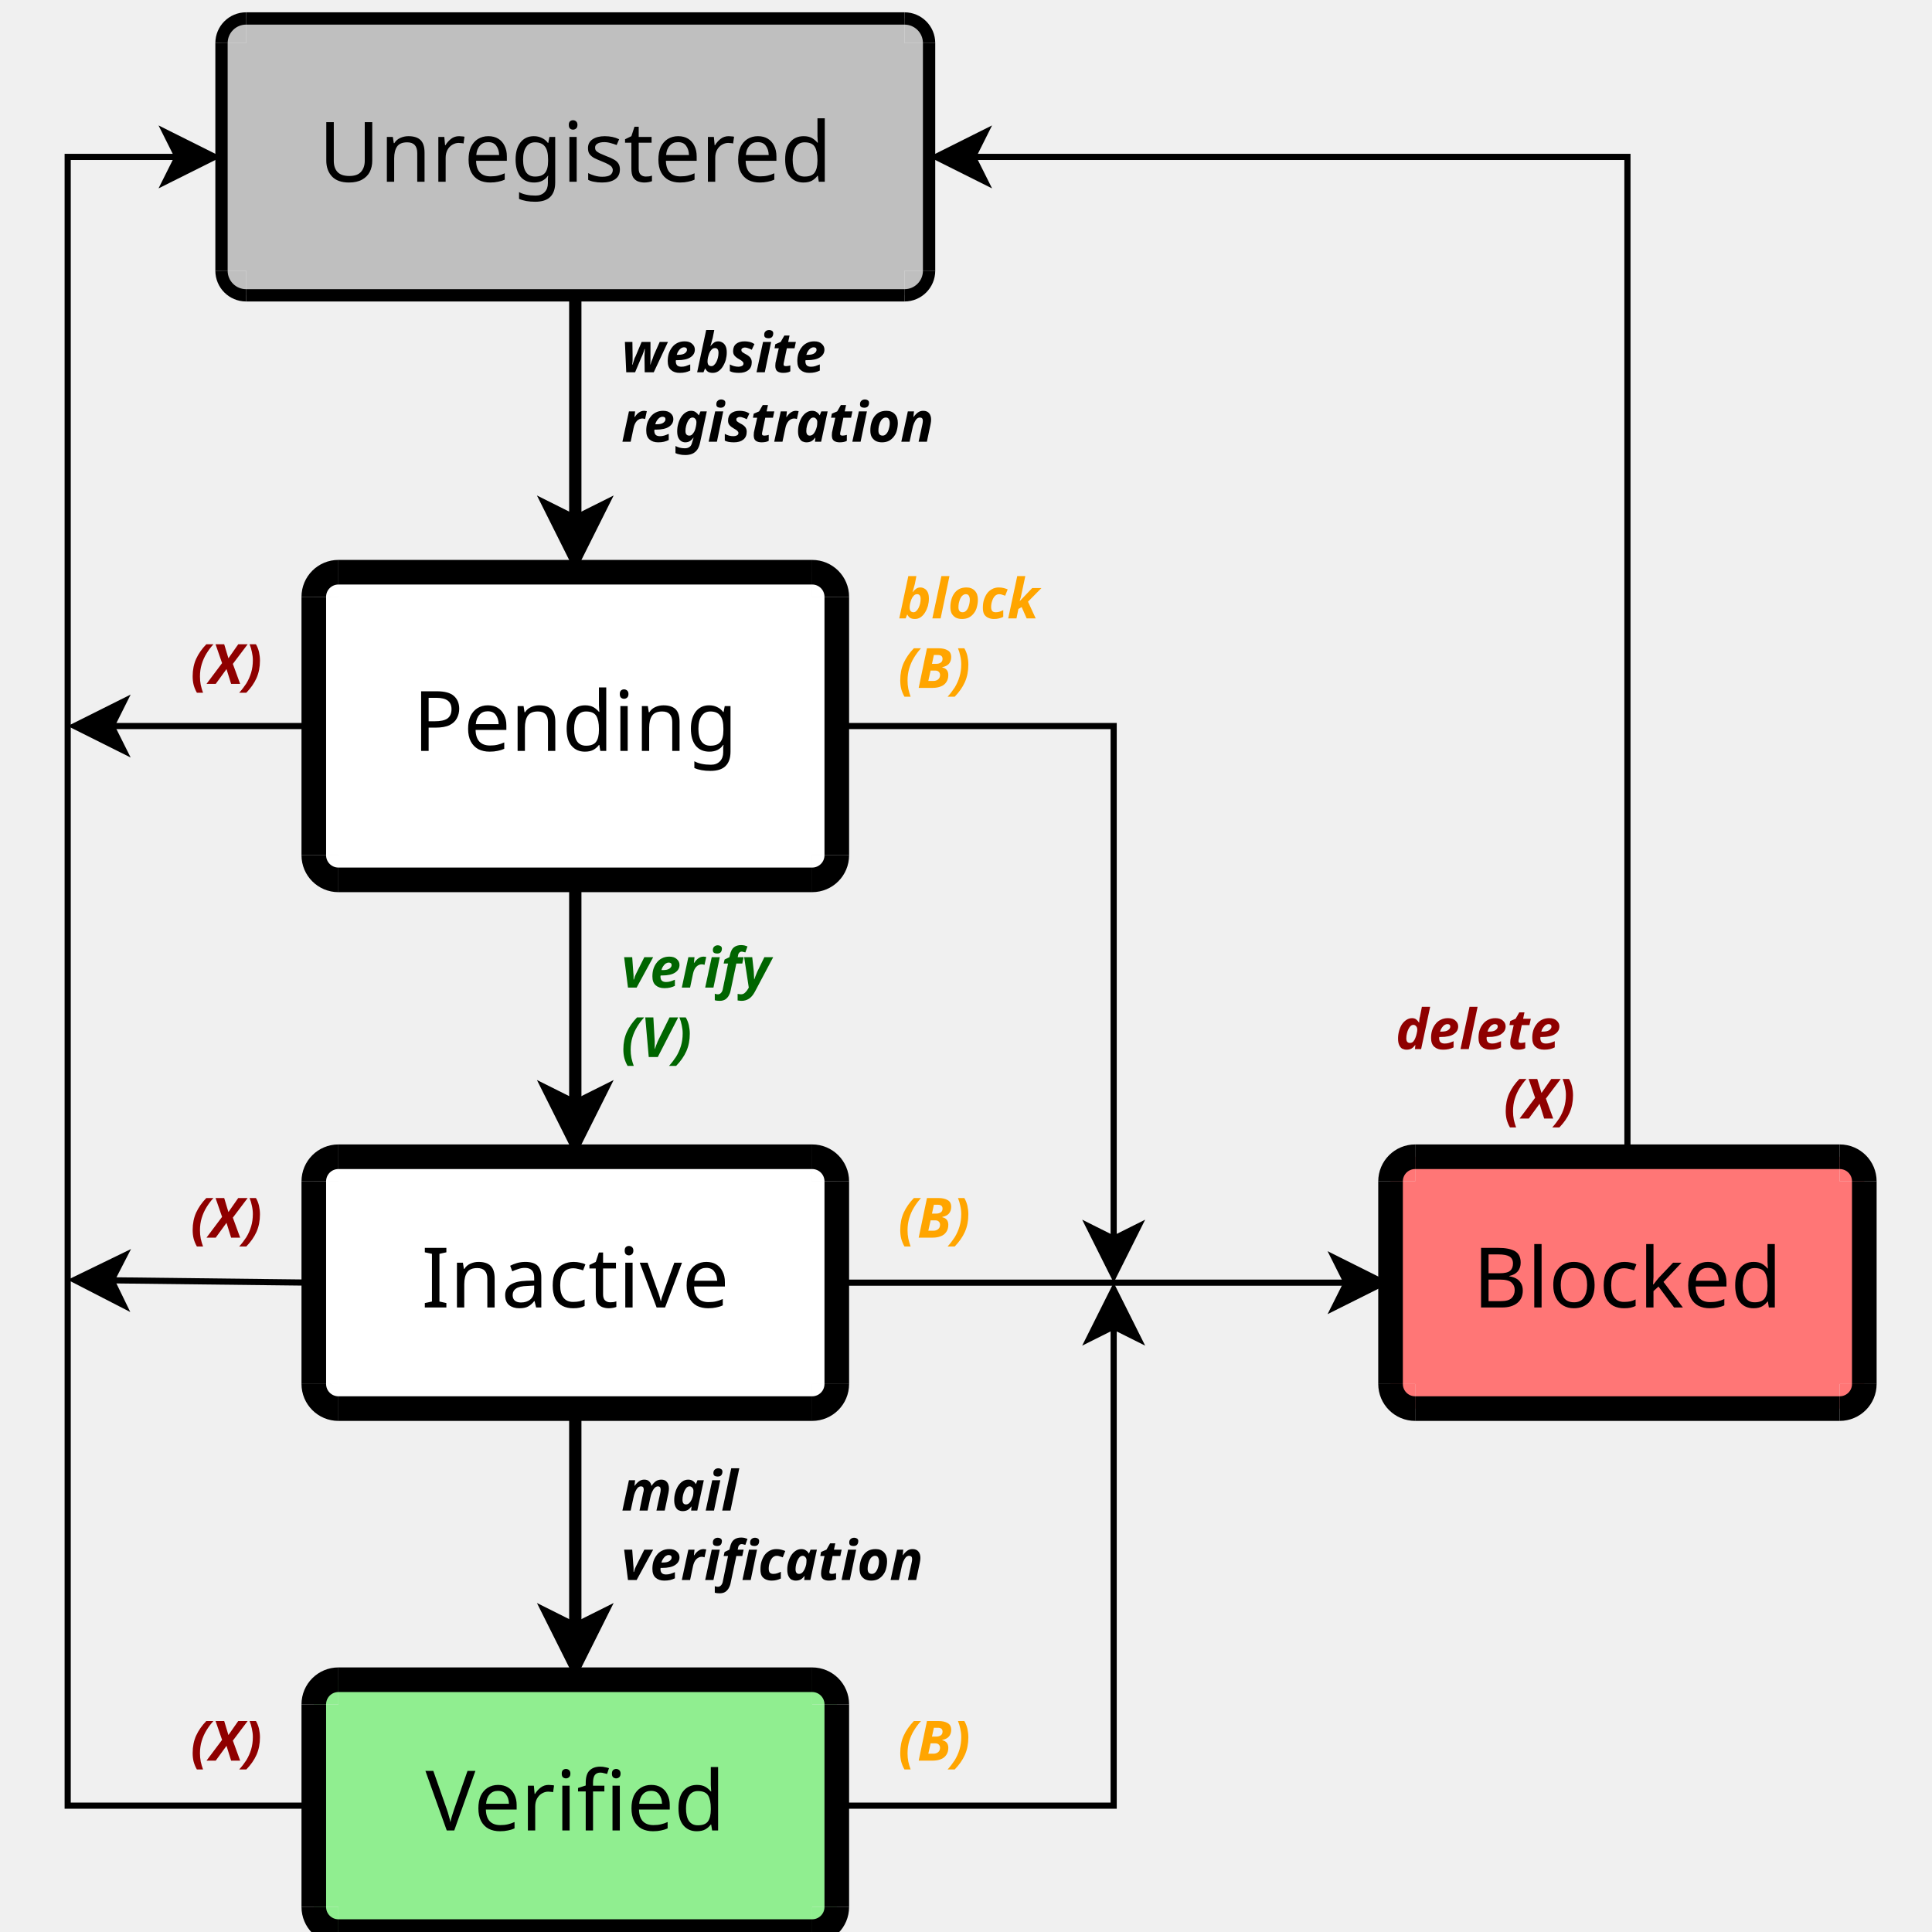
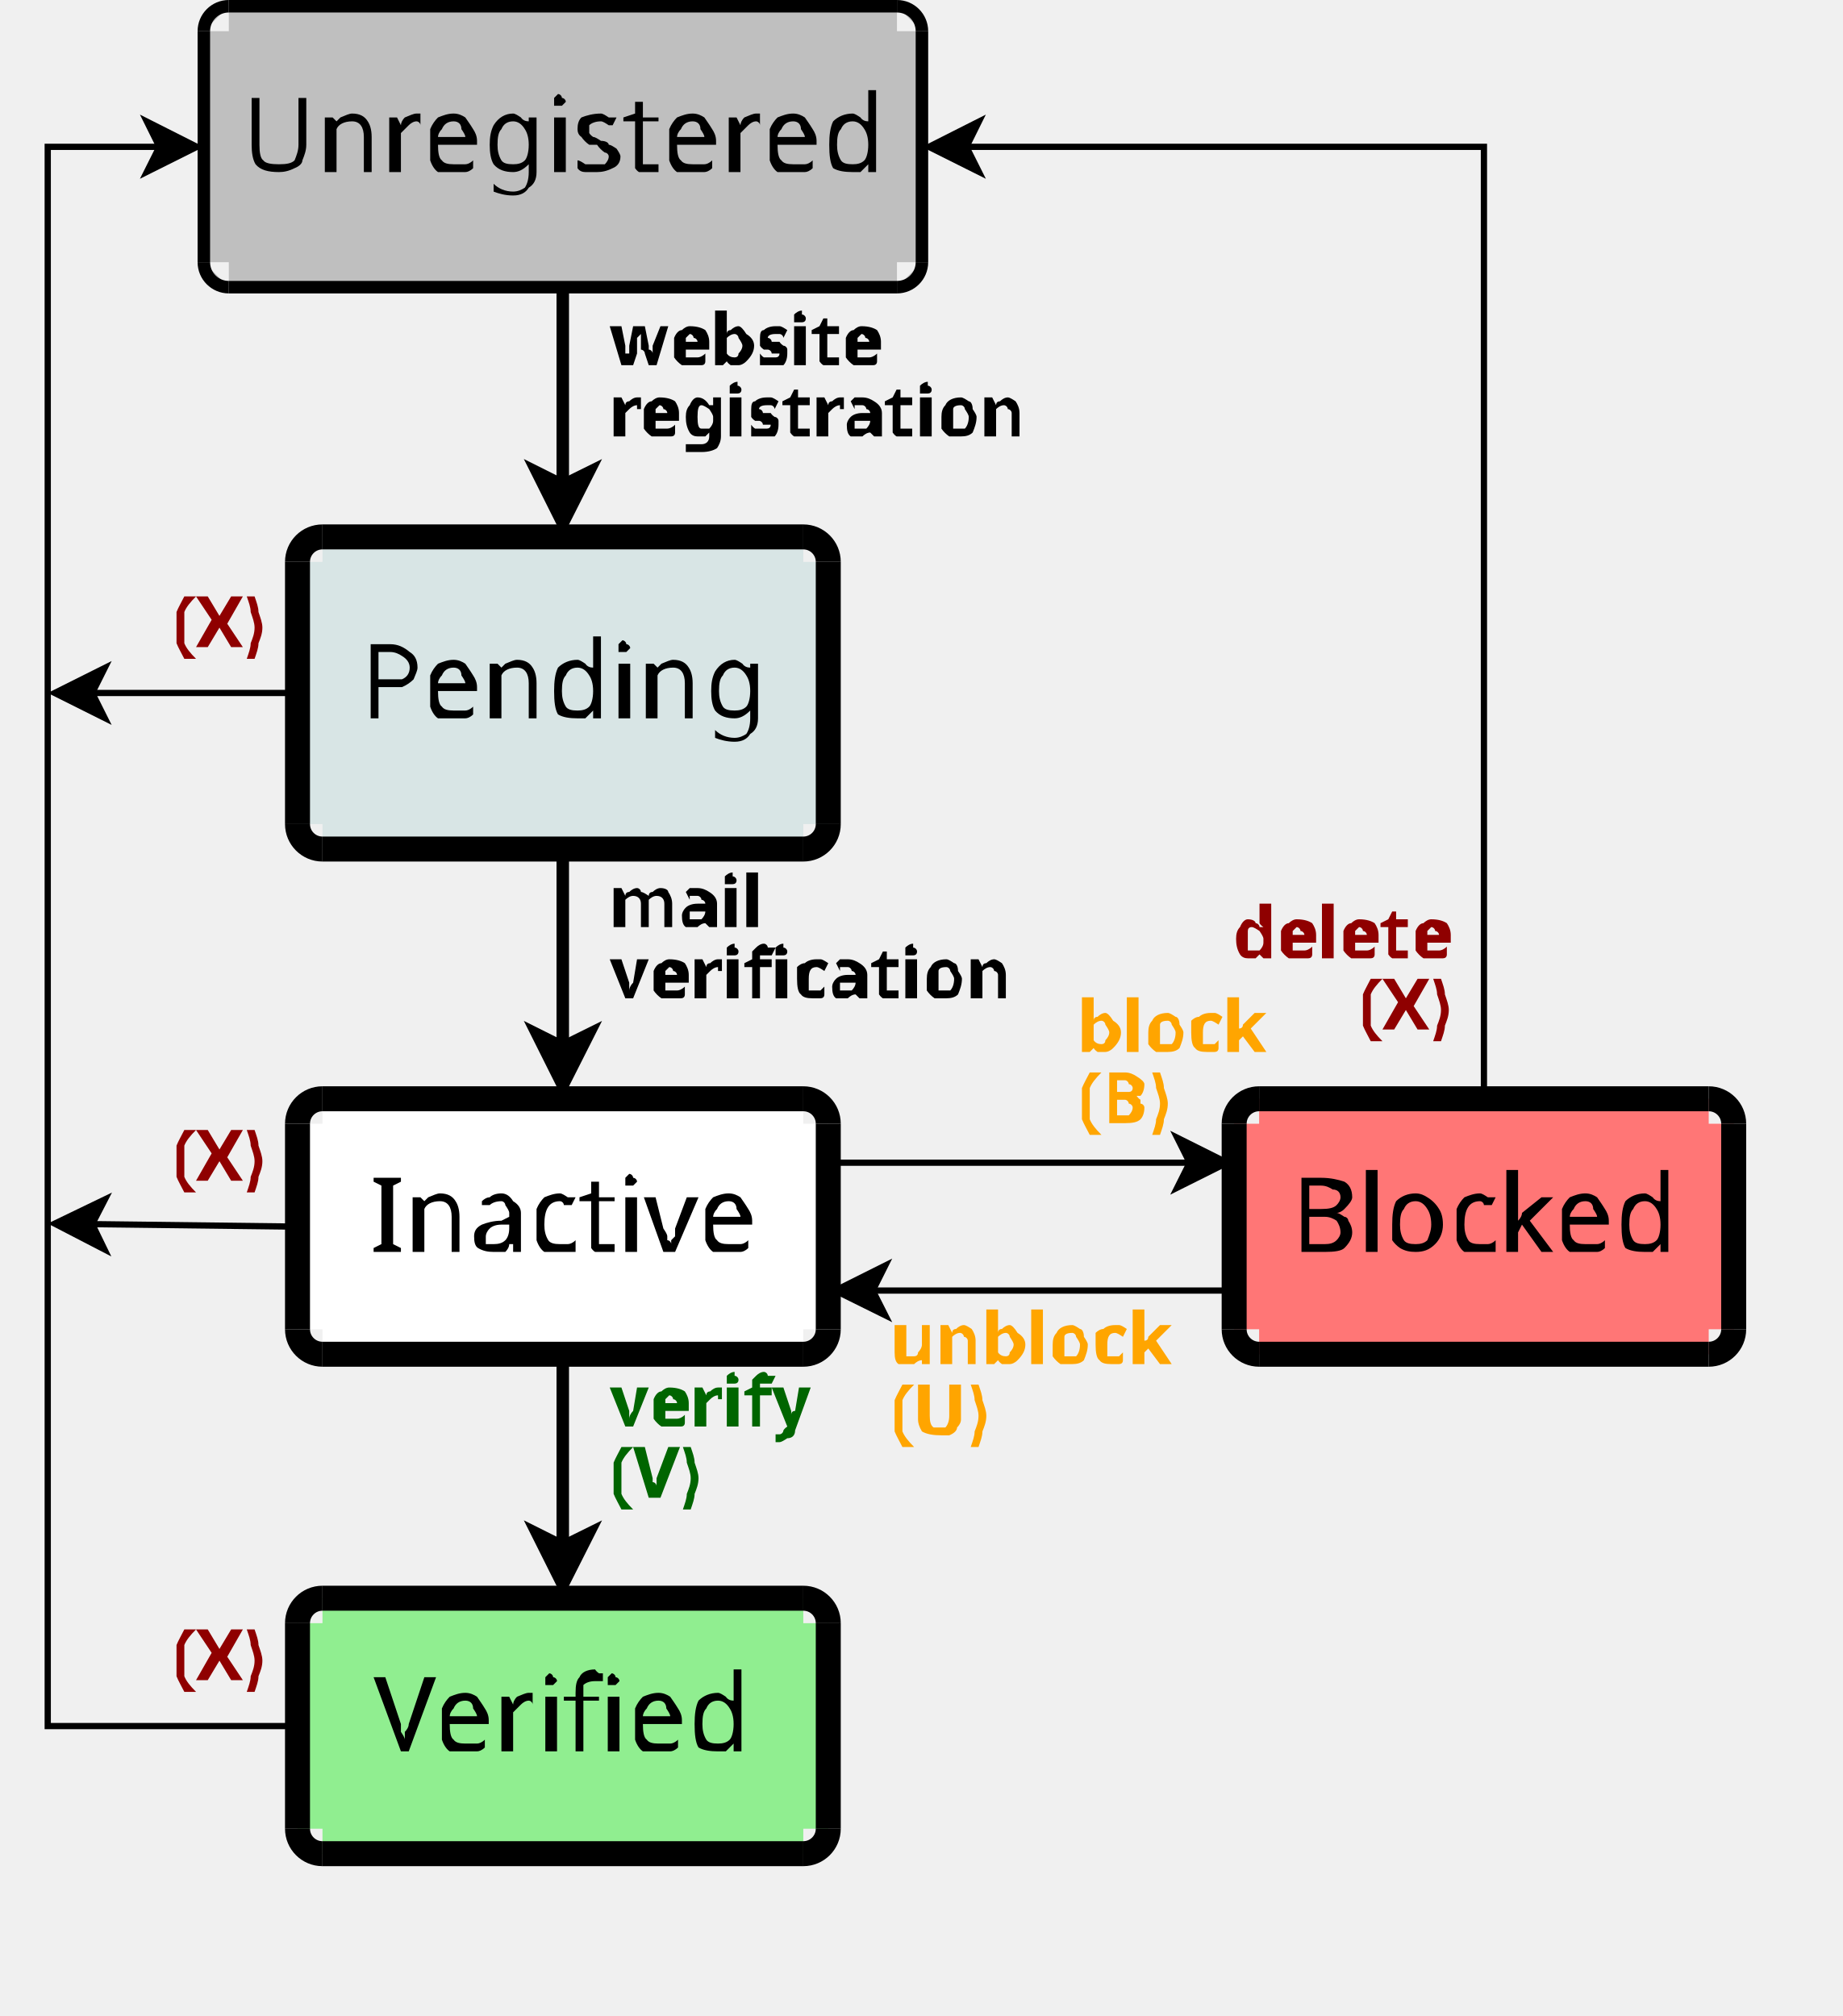
- <svg xmlns="http://www.w3.org/2000/svg" width="8cm" height="8cm" viewBox="4 11 148 157">
-   <g>
-     <rect style="fill: #ffffff" x="27" y="105" width="38.5" height="20.467" />
-     <path style="fill: #ffffff" d="M 27,105 A 2,2 0 0 0 25,107 L 27,107 z" />
-     <path style="fill: #ffffff" d="M 67.5,107 A 2,2 0 0 0 65.5,105 L 65.5,107 z" />
-     <rect style="fill: #ffffff" x="25" y="107" width="42.5" height="16.467" />
-     <path style="fill: #ffffff" d="M 25,123.467 A 2,2 0 0 0 27,125.467 L 27,123.467 z" />
-     <path style="fill: #ffffff" d="M 65.5,125.467 A 2,2 0 0 0 67.5,123.467 L 65.5,123.467 z" />
-     <line style="fill: none; fill-opacity:0; stroke-width: 2; stroke: #000000" x1="27" y1="105" x2="65.5" y2="105" />
-     <line style="fill: none; fill-opacity:0; stroke-width: 2; stroke: #000000" x1="27" y1="125.467" x2="65.5" y2="125.467" />
-     <path style="fill: none; fill-opacity:0; stroke-width: 2; stroke: #000000" d="M 27,105 A 2,2 0 0 0 25,107" />
-     <path style="fill: none; fill-opacity:0; stroke-width: 2; stroke: #000000" d="M 67.5,107 A 2,2 0 0 0 65.5,105" />
-     <line style="fill: none; fill-opacity:0; stroke-width: 2; stroke: #000000" x1="25" y1="107" x2="25" y2="123.467" />
-     <line style="fill: none; fill-opacity:0; stroke-width: 2; stroke: #000000" x1="67.5" y1="107" x2="67.5" y2="123.467" />
-     <path style="fill: none; fill-opacity:0; stroke-width: 2; stroke: #000000" d="M 25,123.467 A 2,2 0 0 0 27,125.467" />
-     <path style="fill: none; fill-opacity:0; stroke-width: 2; stroke: #000000" d="M 65.5,125.467 A 2,2 0 0 0 67.5,123.467" />
-     <text font-size="6.773" style="fill: #000000;text-anchor:middle;font-family:sans-serif;font-style:normal;font-weight:normal" x="46.25" y="117.25">
-       <tspan x="46.25" y="117.25">Inactive</tspan>
-     </text>
-   </g>
-   <g>
-     <rect style="fill: #ffffff" x="27" y="57.5" width="38.5" height="25" />
-     <path style="fill: #ffffff" d="M 27,57.5 A 2,2 0 0 0 25,59.5 L 27,59.5 z" />
-     <path style="fill: #ffffff" d="M 67.5,59.5 A 2,2 0 0 0 65.5,57.5 L 65.5,59.5 z" />
-     <rect style="fill: #ffffff" x="25" y="59.5" width="42.5" height="21" />
-     <path style="fill: #ffffff" d="M 25,80.5 A 2,2 0 0 0 27,82.5 L 27,80.5 z" />
-     <path style="fill: #ffffff" d="M 65.5,82.5 A 2,2 0 0 0 67.5,80.5 L 65.5,80.5 z" />
-     <line style="fill: none; fill-opacity:0; stroke-width: 2; stroke: #000000" x1="27" y1="57.5" x2="65.5" y2="57.5" />
-     <line style="fill: none; fill-opacity:0; stroke-width: 2; stroke: #000000" x1="27" y1="82.5" x2="65.5" y2="82.5" />
-     <path style="fill: none; fill-opacity:0; stroke-width: 2; stroke: #000000" d="M 27,57.5 A 2,2 0 0 0 25,59.5" />
-     <path style="fill: none; fill-opacity:0; stroke-width: 2; stroke: #000000" d="M 67.5,59.5 A 2,2 0 0 0 65.5,57.5" />
-     <line style="fill: none; fill-opacity:0; stroke-width: 2; stroke: #000000" x1="25" y1="59.5" x2="25" y2="80.5" />
-     <line style="fill: none; fill-opacity:0; stroke-width: 2; stroke: #000000" x1="67.5" y1="59.5" x2="67.5" y2="80.5" />
-     <path style="fill: none; fill-opacity:0; stroke-width: 2; stroke: #000000" d="M 25,80.5 A 2,2 0 0 0 27,82.5" />
-     <path style="fill: none; fill-opacity:0; stroke-width: 2; stroke: #000000" d="M 65.5,82.5 A 2,2 0 0 0 67.5,80.5" />
-     <text font-size="6.773" style="fill: #000000;text-anchor:middle;font-family:sans-serif;font-style:normal;font-weight:normal" x="46.25" y="72.017">
-       <tspan x="46.25" y="72.017">Pending</tspan>
-     </text>
-   </g>
-   <g>
-     <rect style="fill: #90ee90" x="27" y="147.5" width="38.5" height="20.467" />
-     <path style="fill: #90ee90" d="M 27,147.5 A 2,2 0 0 0 25,149.5 L 27,149.5 z" />
-     <path style="fill: #90ee90" d="M 67.5,149.5 A 2,2 0 0 0 65.5,147.5 L 65.5,149.5 z" />
-     <rect style="fill: #90ee90" x="25" y="149.5" width="42.5" height="16.467" />
-     <path style="fill: #90ee90" d="M 25,165.967 A 2,2 0 0 0 27,167.967 L 27,165.967 z" />
-     <path style="fill: #90ee90" d="M 65.5,167.967 A 2,2 0 0 0 67.5,165.967 L 65.5,165.967 z" />
-     <line style="fill: none; fill-opacity:0; stroke-width: 2; stroke: #000000" x1="27" y1="147.5" x2="65.5" y2="147.5" />
-     <line style="fill: none; fill-opacity:0; stroke-width: 2; stroke: #000000" x1="27" y1="167.967" x2="65.5" y2="167.967" />
-     <path style="fill: none; fill-opacity:0; stroke-width: 2; stroke: #000000" d="M 27,147.5 A 2,2 0 0 0 25,149.5" />
-     <path style="fill: none; fill-opacity:0; stroke-width: 2; stroke: #000000" d="M 67.5,149.5 A 2,2 0 0 0 65.5,147.5" />
-     <line style="fill: none; fill-opacity:0; stroke-width: 2; stroke: #000000" x1="25" y1="149.5" x2="25" y2="165.967" />
-     <line style="fill: none; fill-opacity:0; stroke-width: 2; stroke: #000000" x1="67.5" y1="149.5" x2="67.5" y2="165.967" />
-     <path style="fill: none; fill-opacity:0; stroke-width: 2; stroke: #000000" d="M 25,165.967 A 2,2 0 0 0 27,167.967" />
-     <path style="fill: none; fill-opacity:0; stroke-width: 2; stroke: #000000" d="M 65.5,167.967 A 2,2 0 0 0 67.5,165.967" />
-     <text font-size="6.773" style="fill: #000000;text-anchor:middle;font-family:sans-serif;font-style:normal;font-weight:normal" x="46.25" y="159.75">
-       <tspan x="46.25" y="159.75">Verified</tspan>
-     </text>
-   </g>
-   <g>
-     <rect style="fill: #ff7676" x="114.5" y="105" width="34.5" height="20.467" />
-     <path style="fill: #ff7676" d="M 114.5,105 A 2,2 0 0 0 112.5,107 L 114.5,107 z" />
-     <path style="fill: #ff7676" d="M 151,107 A 2,2 0 0 0 149,105 L 149,107 z" />
-     <rect style="fill: #ff7676" x="112.5" y="107" width="38.5" height="16.467" />
-     <path style="fill: #ff7676" d="M 112.5,123.467 A 2,2 0 0 0 114.5,125.467 L 114.5,123.467 z" />
-     <path style="fill: #ff7676" d="M 149,125.467 A 2,2 0 0 0 151,123.467 L 149,123.467 z" />
-     <line style="fill: none; fill-opacity:0; stroke-width: 2; stroke: #000000" x1="114.5" y1="105" x2="149" y2="105" />
-     <line style="fill: none; fill-opacity:0; stroke-width: 2; stroke: #000000" x1="114.5" y1="125.467" x2="149" y2="125.467" />
-     <path style="fill: none; fill-opacity:0; stroke-width: 2; stroke: #000000" d="M 114.5,105 A 2,2 0 0 0 112.5,107" />
-     <path style="fill: none; fill-opacity:0; stroke-width: 2; stroke: #000000" d="M 151,107 A 2,2 0 0 0 149,105" />
-     <line style="fill: none; fill-opacity:0; stroke-width: 2; stroke: #000000" x1="112.5" y1="107" x2="112.5" y2="123.467" />
-     <line style="fill: none; fill-opacity:0; stroke-width: 2; stroke: #000000" x1="151" y1="107" x2="151" y2="123.467" />
-     <path style="fill: none; fill-opacity:0; stroke-width: 2; stroke: #000000" d="M 112.5,123.467 A 2,2 0 0 0 114.5,125.467" />
-     <path style="fill: none; fill-opacity:0; stroke-width: 2; stroke: #000000" d="M 149,125.467 A 2,2 0 0 0 151,123.467" />
-     <text font-size="6.773" style="fill: #000000;text-anchor:middle;font-family:sans-serif;font-style:normal;font-weight:normal" x="131.75" y="117.25">
-       <tspan x="131.75" y="117.25">Blocked</tspan>
-     </text>
-   </g>
-   <g>
-     <line style="fill: none; fill-opacity:0; stroke-width: 1; stroke: #000000" x1="46.25" y1="82.5" x2="46.25" y2="100.882" />
-     <polygon style="fill: #000000" points="46.25,103.882 44.25,99.882 46.25,100.882 48.25,99.882 " />
-     <polygon style="fill: none; fill-opacity:0; stroke-width: 1; stroke: #000000" points="46.25,103.882 44.25,99.882 46.25,100.882 48.25,99.882 " />
-   </g>
-   <g>
-     <line style="fill: none; fill-opacity:0; stroke-width: 1; stroke: #000000" x1="46.25" y1="125.467" x2="46.25" y2="143.382" />
-     <polygon style="fill: #000000" points="46.25,146.382 44.25,142.382 46.25,143.382 48.25,142.382 " />
-     <polygon style="fill: none; fill-opacity:0; stroke-width: 1; stroke: #000000" points="46.25,146.382 44.25,142.382 46.25,143.382 48.25,142.382 " />
-   </g>
-   <g>
-     <rect style="fill: #bfbfbf" x="19.5" y="12.5" width="53.5" height="22.5" />
-     <path style="fill: #bfbfbf" d="M 19.5,12.5 A 2,2 0 0 0 17.5,14.5 L 19.5,14.5 z" />
-     <path style="fill: #bfbfbf" d="M 75,14.5 A 2,2 0 0 0 73,12.5 L 73,14.5 z" />
-     <rect style="fill: #bfbfbf" x="17.5" y="14.5" width="57.5" height="18.5" />
-     <path style="fill: #bfbfbf" d="M 17.5,33 A 2,2 0 0 0 19.5,35 L 19.5,33 z" />
-     <path style="fill: #bfbfbf" d="M 73,35 A 2,2 0 0 0 75,33 L 73,33 z" />
-     <line style="fill: none; fill-opacity:0; stroke-width: 1; stroke: #000000" x1="19.5" y1="12.5" x2="73" y2="12.5" />
-     <line style="fill: none; fill-opacity:0; stroke-width: 1; stroke: #000000" x1="19.5" y1="35" x2="73" y2="35" />
-     <path style="fill: none; fill-opacity:0; stroke-width: 1; stroke: #000000" d="M 19.5,12.5 A 2,2 0 0 0 17.5,14.5" />
-     <path style="fill: none; fill-opacity:0; stroke-width: 1; stroke: #000000" d="M 75,14.5 A 2,2 0 0 0 73,12.5" />
-     <line style="fill: none; fill-opacity:0; stroke-width: 1; stroke: #000000" x1="17.5" y1="14.5" x2="17.5" y2="33" />
-     <line style="fill: none; fill-opacity:0; stroke-width: 1; stroke: #000000" x1="75" y1="14.5" x2="75" y2="33" />
-     <path style="fill: none; fill-opacity:0; stroke-width: 1; stroke: #000000" d="M 17.5,33 A 2,2 0 0 0 19.5,35" />
-     <path style="fill: none; fill-opacity:0; stroke-width: 1; stroke: #000000" d="M 73,35 A 2,2 0 0 0 75,33" />
-     <text font-size="6.773" style="fill: #000000;text-anchor:middle;font-family:sans-serif;font-style:normal;font-weight:normal" x="46.25" y="25.767">
-       <tspan x="46.25" y="25.767">Unregistered</tspan>
-     </text>
-   </g>
-   <g>
-     <line style="fill: none; fill-opacity:0; stroke-width: 1; stroke: #000000" x1="46.25" y1="35" x2="46.25" y2="53.382" />
-     <polygon style="fill: #000000" points="46.25,56.382 44.25,52.382 46.25,53.382 48.25,52.382 " />
-     <polygon style="fill: none; fill-opacity:0; stroke-width: 1; stroke: #000000" points="46.25,56.382 44.25,52.382 46.25,53.382 48.25,52.382 " />
-   </g>
-   <g>
-     <polyline style="fill: none; fill-opacity:0; stroke-width: 0.5; stroke: #000000" points="67.5,70 90,70 90,111.674 " />
-     <polygon style="fill: #000000" points="90,114.674 88,110.674 90,111.674 92,110.674 " />
-     <polygon style="fill: none; fill-opacity:0; stroke-width: 0.5; stroke: #000000" points="90,114.674 88,110.674 90,111.674 92,110.674 " />
-   </g>
-   <g>
-     <polyline style="fill: none; fill-opacity:0; stroke-width: 0.5; stroke: #000000" points="67.5,157.733 90,157.733 90,118.792 " />
-     <polygon style="fill: #000000" points="90,115.792 92,119.792 90,118.792 88,119.792 " />
-     <polygon style="fill: none; fill-opacity:0; stroke-width: 0.5; stroke: #000000" points="90,115.792 92,119.792 90,118.792 88,119.792 " />
-   </g>
-   <g>
-     <line style="fill: none; fill-opacity:0; stroke-width: 0.5; stroke: #000000" x1="67.5" y1="115.233" x2="108.941" y2="115.233" />
-     <polygon style="fill: #000000" points="111.941,115.233 107.941,117.233 108.941,115.233 107.941,113.233 " />
-     <polygon style="fill: none; fill-opacity:0; stroke-width: 0.5; stroke: #000000" points="111.941,115.233 107.941,117.233 108.941,115.233 107.941,113.233 " />
-   </g>
-   <g>
-     <polyline style="fill: none; fill-opacity:0; stroke-width: 0.5; stroke: #000000" points="25,157.733 5,157.733 5,23.75 13.941,23.75 " />
-     <polygon style="fill: #000000" points="16.941,23.75 12.941,25.75 13.941,23.75 12.941,21.75 " />
-     <polygon style="fill: none; fill-opacity:0; stroke-width: 0.5; stroke: #000000" points="16.941,23.75 12.941,25.75 13.941,23.75 12.941,21.75 " />
-   </g>
-   <g>
-     <line style="fill: none; fill-opacity:0; stroke-width: 0.5; stroke: #000000" x1="25" y1="115.233" x2="8.559" y2="115.042" />
-     <polygon style="fill: #000000" points="5.559,115.007 9.582,113.053 8.559,115.042 9.535,117.053 " />
-     <polygon style="fill: none; fill-opacity:0; stroke-width: 0.5; stroke: #000000" points="5.559,115.007 9.582,113.053 8.559,115.042 9.535,117.053 " />
-   </g>
-   <g>
-     <line style="fill: none; fill-opacity:0; stroke-width: 0.5; stroke: #000000" x1="25" y1="70" x2="8.559" y2="70" />
-     <polygon style="fill: #000000" points="5.559,70 9.559,68 8.559,70 9.559,72 " />
-     <polygon style="fill: none; fill-opacity:0; stroke-width: 0.5; stroke: #000000" points="5.559,70 9.559,68 8.559,70 9.559,72 " />
-   </g>
-   <g>
-     <polyline style="fill: none; fill-opacity:0; stroke-width: 0.5; stroke: #000000" points="131.75,105 131.75,23.75 78.559,23.75 " />
-     <polygon style="fill: #000000" points="75.559,23.75 79.559,21.75 78.559,23.75 79.559,25.75 " />
-     <polygon style="fill: none; fill-opacity:0; stroke-width: 0.5; stroke: #000000" points="75.559,23.75 79.559,21.75 78.559,23.75 79.559,25.75 " />
-   </g>
-   <text font-size="4.516" style="fill: #8f0000;text-anchor:end;font-family:sans-serif;font-style:italic;font-weight:700" x="127.5" y="96.253">
-     <tspan x="127.5" y="96.253">delete</tspan>
-     <tspan x="127.5" y="101.897">(X)</tspan>
-   </text>
-   <text font-size="4.516" style="fill: #8f0000;text-anchor:start;font-family:sans-serif;font-style:italic;font-weight:700" x="15" y="154.075">
-     <tspan x="15" y="154.075">(X)</tspan>
-   </text>
-   <text font-size="4.516" style="fill: #8f0000;text-anchor:start;font-family:sans-serif;font-style:italic;font-weight:700" x="15" y="111.575">
-     <tspan x="15" y="111.575">(X)</tspan>
-   </text>
-   <text font-size="4.516" style="fill: #8f0000;text-anchor:start;font-family:sans-serif;font-style:italic;font-weight:700" x="15" y="66.575">
-     <tspan x="15" y="66.575">(X)</tspan>
-   </text>
-   <text font-size="4.516" style="fill: #000000;text-anchor:start;font-family:sans-serif;font-style:italic;font-weight:700" x="50" y="41.253">
-     <tspan x="50" y="41.253">website</tspan>
-     <tspan x="50" y="46.897">registration</tspan>
-   </text>
-   <text font-size="4.516" style="fill: #006500;text-anchor:start;font-family:sans-serif;font-style:italic;font-weight:700" x="50" y="91.253">
-     <tspan x="50" y="91.253">verify</tspan>
-     <tspan x="50" y="96.897">(V)</tspan>
-   </text>
-   <text font-size="4.516" style="fill: #ffa500;text-anchor:start;font-family:sans-serif;font-style:italic;font-weight:700" x="72.5" y="61.253">
-     <tspan x="72.5" y="61.253">block</tspan>
-     <tspan x="72.5" y="66.897">(B)</tspan>
-   </text>
-   <text font-size="4.516" style="fill: #000000;text-anchor:start;font-family:sans-serif;font-style:italic;font-weight:700" x="50" y="133.753">
-     <tspan x="50" y="133.753">mail</tspan>
-     <tspan x="50" y="139.397">verification</tspan>
-   </text>
-   <text font-size="4.516" style="fill: #ffa500;text-anchor:start;font-family:sans-serif;font-style:italic;font-weight:700" x="72.5" y="111.575">
-     <tspan x="72.5" y="111.575">(B)</tspan>
-   </text>
-   <text font-size="4.516" style="fill: #ffa500;text-anchor:start;font-family:sans-serif;font-style:italic;font-weight:700" x="72.5" y="154.075">
-     <tspan x="72.5" y="154.075">(B)</tspan>
-   </text>
+ <svg xmlns="http://www.w3.org/2000/svg" width="6.828cm" height="7.473cm" viewBox="0.222 0.600 7.050 8.073">
+   <rect x="1.350" y="5.000" width="1.925" height="1.023" fill="#FFFFFF" stroke="none" stroke-width="0" />
+   <path stroke="none" fill="#FFFFFF" d="M 1.350,5.000 A 0.100,0.100 0 0,0 1.250,5.100 " />
+   <path stroke="none" fill="#FFFFFF" d="M 3.375,5.100 A 0.100,0.100 0 0,0 3.275,5.000 " />
+   <rect x="1.250" y="5.100" width="2.125" height="0.823" fill="#FFFFFF" stroke="none" stroke-width="0" />
+   <path stroke="none" fill="#FFFFFF" d="M 1.250,5.923 A 0.100,0.100 0 0,0 1.350,6.023 " />
+   <path stroke="none" fill="#FFFFFF" d="M 3.275,6.023 A 0.100,0.100 0 0,0 3.375,5.923 " />
+   <line x1="1.350" y1="5.000" x2="3.275" y2="5.000" stroke="#000000" stroke-width="0.100" />
+   <line x1="1.350" y1="6.023" x2="3.275" y2="6.023" stroke="#000000" stroke-width="0.100" />
+   <path stroke="#000000" fill="none" stroke-width="0.100" d="M 1.350,5.000 A 0.100,0.100 0 0,0 1.250,5.100 " />
+   <path stroke="#000000" fill="none" stroke-width="0.100" d="M 3.375,5.100 A 0.100,0.100 0 0,0 3.275,5.000 " />
+   <line x1="1.250" y1="5.100" x2="1.250" y2="5.923" stroke="#000000" stroke-width="0.100" />
+   <line x1="3.375" y1="5.100" x2="3.375" y2="5.923" stroke="#000000" stroke-width="0.100" />
+   <path stroke="#000000" fill="none" stroke-width="0.100" d="M 1.250,5.923 A 0.100,0.100 0 0,0 1.350,6.023 " />
+   <path stroke="#000000" fill="none" stroke-width="0.100" d="M 3.275,6.023 A 0.100,0.100 0 0,0 3.375,5.923 " />
+   <text x="2.312" y="5.613" fill="#000000" text-anchor="middle" font-size="0.42" font-family="sans" font-style="normal" font-weight="400">
+ Inactive</text>
+   <rect x="1.350" y="2.750" width="1.925" height="1.250" fill="#D8E5E5" stroke="none" stroke-width="0" />
+   <path stroke="none" fill="#D8E5E5" d="M 1.350,2.750 A 0.100,0.100 0 0,0 1.250,2.850 " />
+   <path stroke="none" fill="#D8E5E5" d="M 3.375,2.850 A 0.100,0.100 0 0,0 3.275,2.750 " />
+   <rect x="1.250" y="2.850" width="2.125" height="1.050" fill="#D8E5E5" stroke="none" stroke-width="0" />
+   <path stroke="none" fill="#D8E5E5" d="M 1.250,3.900 A 0.100,0.100 0 0,0 1.350,4.000 " />
+   <path stroke="none" fill="#D8E5E5" d="M 3.275,4.000 A 0.100,0.100 0 0,0 3.375,3.900 " />
+   <line x1="1.350" y1="2.750" x2="3.275" y2="2.750" stroke="#000000" stroke-width="0.100" />
+   <line x1="1.350" y1="4.000" x2="3.275" y2="4.000" stroke="#000000" stroke-width="0.100" />
+   <path stroke="#000000" fill="none" stroke-width="0.100" d="M 1.350,2.750 A 0.100,0.100 0 0,0 1.250,2.850 " />
+   <path stroke="#000000" fill="none" stroke-width="0.100" d="M 3.375,2.850 A 0.100,0.100 0 0,0 3.275,2.750 " />
+   <line x1="1.250" y1="2.850" x2="1.250" y2="3.900" stroke="#000000" stroke-width="0.100" />
+   <line x1="3.375" y1="2.850" x2="3.375" y2="3.900" stroke="#000000" stroke-width="0.100" />
+   <path stroke="#000000" fill="none" stroke-width="0.100" d="M 1.250,3.900 A 0.100,0.100 0 0,0 1.350,4.000 " />
+   <path stroke="#000000" fill="none" stroke-width="0.100" d="M 3.275,4.000 A 0.100,0.100 0 0,0 3.375,3.900 " />
+   <text x="2.312" y="3.476" fill="#000000" text-anchor="middle" font-size="0.42" font-family="sans" font-style="normal" font-weight="400">
+ Pending</text>
+   <rect x="1.350" y="7.000" width="1.925" height="1.023" fill="#90EE90" stroke="none" stroke-width="0" />
+   <path stroke="none" fill="#90EE90" d="M 1.350,7.000 A 0.100,0.100 0 0,0 1.250,7.100 " />
+   <path stroke="none" fill="#90EE90" d="M 3.375,7.100 A 0.100,0.100 0 0,0 3.275,7.000 " />
+   <rect x="1.250" y="7.100" width="2.125" height="0.823" fill="#90EE90" stroke="none" stroke-width="0" />
+   <path stroke="none" fill="#90EE90" d="M 1.250,7.923 A 0.100,0.100 0 0,0 1.350,8.023 " />
+   <path stroke="none" fill="#90EE90" d="M 3.275,8.023 A 0.100,0.100 0 0,0 3.375,7.923 " />
+   <line x1="1.350" y1="7.000" x2="3.275" y2="7.000" stroke="#000000" stroke-width="0.100" />
+   <line x1="1.350" y1="8.023" x2="3.275" y2="8.023" stroke="#000000" stroke-width="0.100" />
+   <path stroke="#000000" fill="none" stroke-width="0.100" d="M 1.350,7.000 A 0.100,0.100 0 0,0 1.250,7.100 " />
+   <path stroke="#000000" fill="none" stroke-width="0.100" d="M 3.375,7.100 A 0.100,0.100 0 0,0 3.275,7.000 " />
+   <line x1="1.250" y1="7.100" x2="1.250" y2="7.923" stroke="#000000" stroke-width="0.100" />
+   <line x1="3.375" y1="7.100" x2="3.375" y2="7.923" stroke="#000000" stroke-width="0.100" />
+   <path stroke="#000000" fill="none" stroke-width="0.100" d="M 1.250,7.923 A 0.100,0.100 0 0,0 1.350,8.023 " />
+   <path stroke="#000000" fill="none" stroke-width="0.100" d="M 3.275,8.023 A 0.100,0.100 0 0,0 3.375,7.923 " />
+   <text x="2.312" y="7.613" fill="#000000" text-anchor="middle" font-size="0.42" font-family="sans" font-style="normal" font-weight="400">
+ Verified</text>
+   <rect x="5.100" y="5.000" width="1.800" height="1.023" fill="#FF7676" stroke="none" stroke-width="0" />
+   <path stroke="none" fill="#FF7676" d="M 5.100,5.000 A 0.100,0.100 0 0,0 5.000,5.100 " />
+   <path stroke="none" fill="#FF7676" d="M 7.000,5.100 A 0.100,0.100 0 0,0 6.900,5.000 " />
+   <rect x="5.000" y="5.100" width="2.000" height="0.823" fill="#FF7676" stroke="none" stroke-width="0" />
+   <path stroke="none" fill="#FF7676" d="M 5.000,5.923 A 0.100,0.100 0 0,0 5.100,6.023 " />
+   <path stroke="none" fill="#FF7676" d="M 6.900,6.023 A 0.100,0.100 0 0,0 7.000,5.923 " />
+   <line x1="5.100" y1="5.000" x2="6.900" y2="5.000" stroke="#000000" stroke-width="0.100" />
+   <line x1="5.100" y1="6.023" x2="6.900" y2="6.023" stroke="#000000" stroke-width="0.100" />
+   <path stroke="#000000" fill="none" stroke-width="0.100" d="M 5.100,5.000 A 0.100,0.100 0 0,0 5.000,5.100 " />
+   <path stroke="#000000" fill="none" stroke-width="0.100" d="M 7.000,5.100 A 0.100,0.100 0 0,0 6.900,5.000 " />
+   <line x1="5.000" y1="5.100" x2="5.000" y2="5.923" stroke="#000000" stroke-width="0.100" />
+   <line x1="7.000" y1="5.100" x2="7.000" y2="5.923" stroke="#000000" stroke-width="0.100" />
+   <path stroke="#000000" fill="none" stroke-width="0.100" d="M 5.000,5.923 A 0.100,0.100 0 0,0 5.100,6.023 " />
+   <path stroke="#000000" fill="none" stroke-width="0.100" d="M 6.900,6.023 A 0.100,0.100 0 0,0 7.000,5.923 " />
+   <text x="6.000" y="5.613" fill="#000000" text-anchor="middle" font-size="0.42" font-family="sans" font-style="normal" font-weight="400">
+ Blocked</text>
+   <line x1="2.312" y1="4.000" x2="2.312" y2="4.794" stroke="#000000" stroke-width="0.050" />
+   <polygon fill="#000000" stroke="none" stroke-width="0.050" points="2.312,4.944 2.212,4.744 2.312,4.794 2.413,4.744 " />
+   <polygon fill="none" stroke="#000000" stroke-width="0.050" points="2.312,4.944 2.212,4.744 2.312,4.794 2.413,4.744 " />
+   <line x1="2.312" y1="6.023" x2="2.312" y2="6.794" stroke="#000000" stroke-width="0.050" />
+   <polygon fill="#000000" stroke="none" stroke-width="0.050" points="2.312,6.944 2.212,6.744 2.312,6.794 2.413,6.744 " />
+   <polygon fill="none" stroke="#000000" stroke-width="0.050" points="2.312,6.944 2.212,6.744 2.312,6.794 2.413,6.744 " />
+   <rect x="0.975" y="0.625" width="2.675" height="1.125" fill="#BFBFBF" stroke="none" stroke-width="0" />
+   <path stroke="none" fill="#BFBFBF" d="M 0.975,0.625 A 0.100,0.100 0 0,0 0.875,0.725 " />
+   <path stroke="none" fill="#BFBFBF" d="M 3.750,0.725 A 0.100,0.100 0 0,0 3.650,0.625 " />
+   <rect x="0.875" y="0.725" width="2.875" height="0.925" fill="#BFBFBF" stroke="none" stroke-width="0" />
+   <path stroke="none" fill="#BFBFBF" d="M 0.875,1.650 A 0.100,0.100 0 0,0 0.975,1.750 " />
+   <path stroke="none" fill="#BFBFBF" d="M 3.650,1.750 A 0.100,0.100 0 0,0 3.750,1.650 " />
+   <line x1="0.975" y1="0.625" x2="3.650" y2="0.625" stroke="#000000" stroke-width="0.050" />
+   <line x1="0.975" y1="1.750" x2="3.650" y2="1.750" stroke="#000000" stroke-width="0.050" />
+   <path stroke="#000000" fill="none" stroke-width="0.050" d="M 0.975,0.625 A 0.100,0.100 0 0,0 0.875,0.725 " />
+   <path stroke="#000000" fill="none" stroke-width="0.050" d="M 3.750,0.725 A 0.100,0.100 0 0,0 3.650,0.625 " />
+   <line x1="0.875" y1="0.725" x2="0.875" y2="1.650" stroke="#000000" stroke-width="0.050" />
+   <line x1="3.750" y1="0.725" x2="3.750" y2="1.650" stroke="#000000" stroke-width="0.050" />
+   <path stroke="#000000" fill="none" stroke-width="0.050" d="M 0.875,1.650 A 0.100,0.100 0 0,0 0.975,1.750 " />
+   <path stroke="#000000" fill="none" stroke-width="0.050" d="M 3.650,1.750 A 0.100,0.100 0 0,0 3.750,1.650 " />
+   <text x="2.312" y="1.288" fill="#000000" text-anchor="middle" font-size="0.42" font-family="sans" font-style="normal" font-weight="400">
+ Unregistered</text>
+   <line x1="2.312" y1="1.750" x2="2.312" y2="2.544" stroke="#000000" stroke-width="0.050" />
+   <polygon fill="#000000" stroke="none" stroke-width="0.050" points="2.312,2.694 2.212,2.494 2.312,2.544 2.413,2.494 " />
+   <polygon fill="none" stroke="#000000" stroke-width="0.050" points="2.312,2.694 2.212,2.494 2.312,2.544 2.413,2.494 " />
+   <line x1="3.375" y1="5.256" x2="4.822" y2="5.256" stroke="#000000" stroke-width="0.025" />
+   <polygon fill="#000000" stroke="none" stroke-width="0.025" points="4.972,5.256 4.772,5.356 4.822,5.256 4.772,5.156 " />
+   <polygon fill="none" stroke="#000000" stroke-width="0.025" points="4.972,5.256 4.772,5.356 4.822,5.256 4.772,5.156 " />
+   <polyline fill="none" stroke="#000000" stroke-width="0.025" points="1.250,7.512 0.250,7.512 0.250,1.188 0.697,1.188 " />
+   <polygon fill="#000000" stroke="none" stroke-width="0.025" points="0.847,1.188 0.647,1.288 0.697,1.188 0.647,1.087 " />
+   <polygon fill="none" stroke="#000000" stroke-width="0.025" points="0.847,1.188 0.647,1.288 0.697,1.188 0.647,1.087 " />
+   <line x1="1.250" y1="5.512" x2="0.428" y2="5.502" stroke="#000000" stroke-width="0.025" />
+   <polygon fill="#000000" stroke="none" stroke-width="0.025" points="0.278,5.500 0.479,5.403 0.428,5.502 0.477,5.603 " />
+   <polygon fill="none" stroke="#000000" stroke-width="0.025" points="0.278,5.500 0.479,5.403 0.428,5.502 0.477,5.603 " />
+   <polyline fill="none" stroke="#000000" stroke-width="0.025" points="6.000,5.000 6.000,1.188 3.928,1.188 " />
+   <polygon fill="#000000" stroke="none" stroke-width="0.025" points="3.778,1.188 3.978,1.087 3.928,1.188 3.978,1.288 " />
+   <polygon fill="none" stroke="#000000" stroke-width="0.025" points="3.778,1.188 3.978,1.087 3.928,1.188 3.978,1.288 " />
+   <text x="5.875" y="4.438" fill="#8F0000" text-anchor="end" font-size="0.28" font-family="sans" font-style="normal" font-weight="700">
+ delete</text>
+   <text x="5.875" y="4.720" fill="#8F0000" text-anchor="end" font-size="0.28" font-family="sans" font-style="normal" font-weight="700">
+ (X)</text>
+   <text x="0.750" y="7.329" fill="#8F0000" text-anchor="start" font-size="0.28" font-family="sans" font-style="normal" font-weight="700">
+ (X)</text>
+   <text x="0.750" y="5.329" fill="#8F0000" text-anchor="start" font-size="0.28" font-family="sans" font-style="normal" font-weight="700">
+ (X)</text>
+   <text x="2.500" y="2.063" fill="#000000" text-anchor="start" font-size="0.28" font-family="sans" font-style="normal" font-weight="700">
+ website</text>
+   <text x="2.500" y="2.345" fill="#000000" text-anchor="start" font-size="0.28" font-family="sans" font-style="normal" font-weight="700">
+ registration</text>
+   <text x="2.500" y="6.313" fill="#006500" text-anchor="start" font-size="0.28" font-family="sans" font-style="normal" font-weight="700">
+ verify</text>
+   <text x="2.500" y="6.595" fill="#006500" text-anchor="start" font-size="0.28" font-family="sans" font-style="normal" font-weight="700">
+ (V)</text>
+   <text x="4.375" y="4.813" fill="#FFA500" text-anchor="start" font-size="0.28" font-family="sans" font-style="normal" font-weight="700">
+ block</text>
+   <text x="4.375" y="5.095" fill="#FFA500" text-anchor="start" font-size="0.28" font-family="sans" font-style="normal" font-weight="700">
+ (B)</text>
+   <text x="2.500" y="4.313" fill="#000000" text-anchor="start" font-size="0.28" font-family="sans" font-style="normal" font-weight="700">
+ mail</text>
+   <text x="2.500" y="4.595" fill="#000000" text-anchor="start" font-size="0.28" font-family="sans" font-style="normal" font-weight="700">
+ verification</text>
+   <line x1="1.250" y1="3.375" x2="0.428" y2="3.375" stroke="#000000" stroke-width="0.025" />
+   <polygon fill="#000000" stroke="none" stroke-width="0.025" points="0.278,3.375 0.478,3.275 0.428,3.375 0.478,3.475 " />
+   <polygon fill="none" stroke="#000000" stroke-width="0.025" points="0.278,3.375 0.478,3.275 0.428,3.375 0.478,3.475 " />
+   <text x="0.750" y="3.192" fill="#8F0000" text-anchor="start" font-size="0.28" font-family="sans" font-style="normal" font-weight="700">
+ (X)</text>
+   <line x1="5.000" y1="5.768" x2="3.553" y2="5.768" stroke="#000000" stroke-width="0.025" />
+   <polygon fill="#000000" stroke="none" stroke-width="0.025" points="3.403,5.768 3.603,5.668 3.553,5.768 3.603,5.867 " />
+   <polygon fill="none" stroke="#000000" stroke-width="0.025" points="3.403,5.768 3.603,5.668 3.553,5.768 3.603,5.867 " />
+   <text x="3.625" y="6.063" fill="#FFA500" text-anchor="start" font-size="0.28" font-family="sans" font-style="normal" font-weight="700">
+ unblock</text>
+   <text x="3.625" y="6.345" fill="#FFA500" text-anchor="start" font-size="0.28" font-family="sans" font-style="normal" font-weight="700">
+ (U)</text>
</svg>
